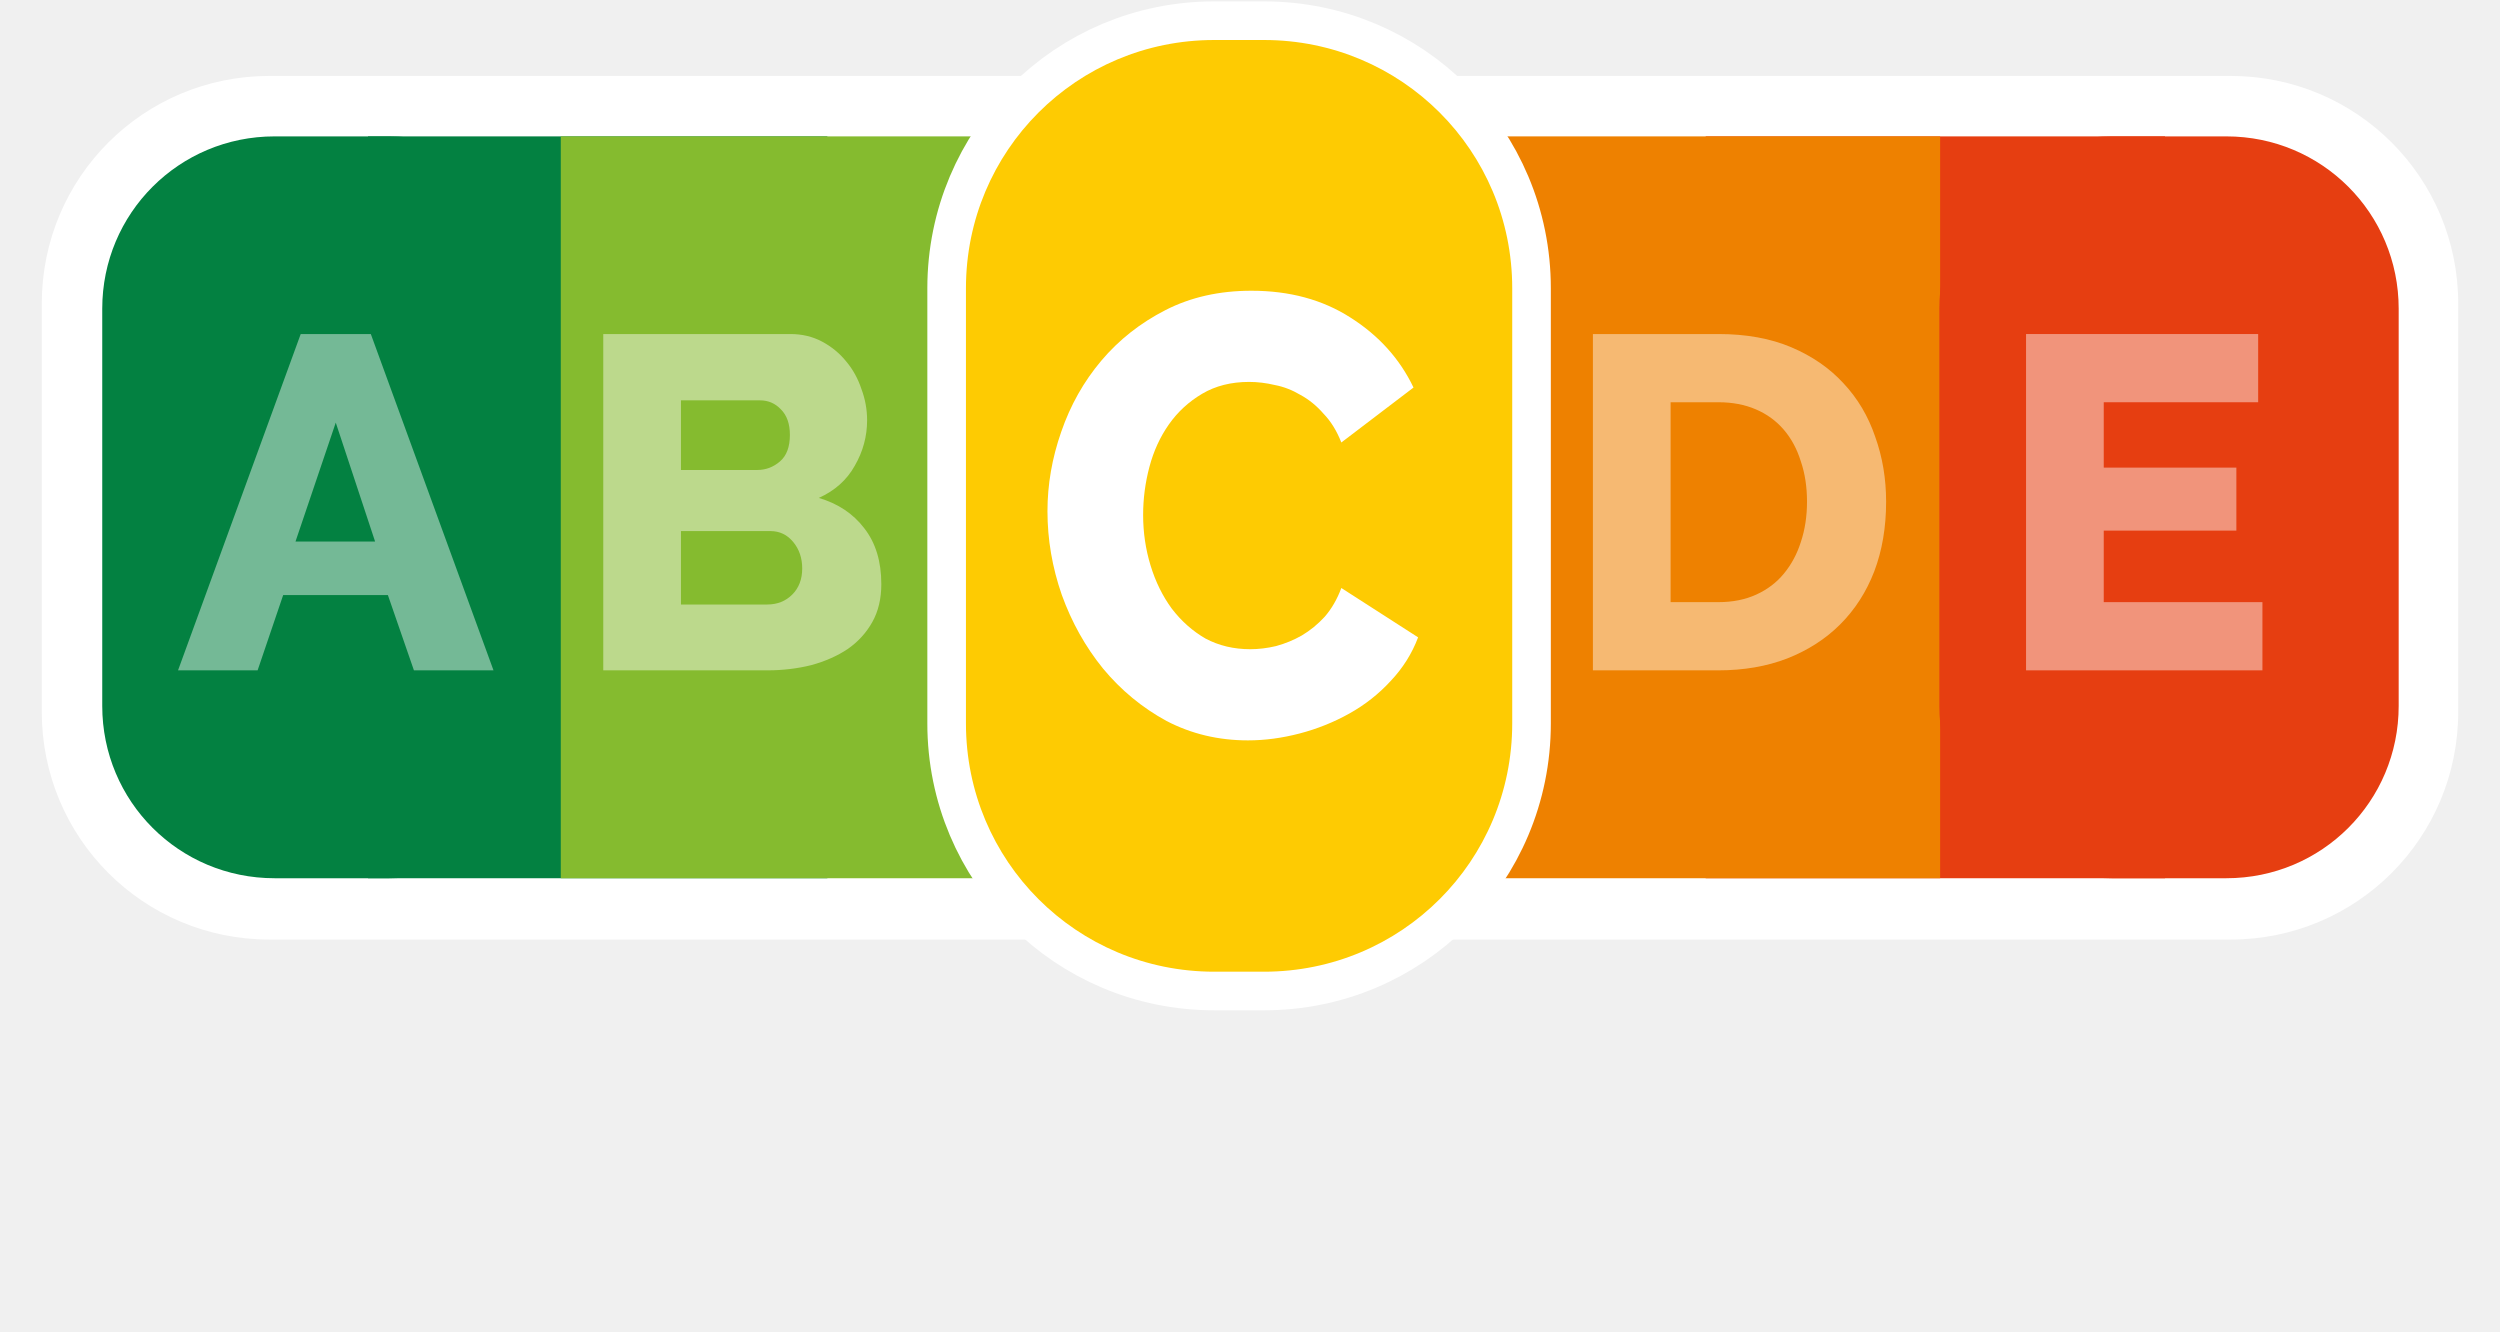
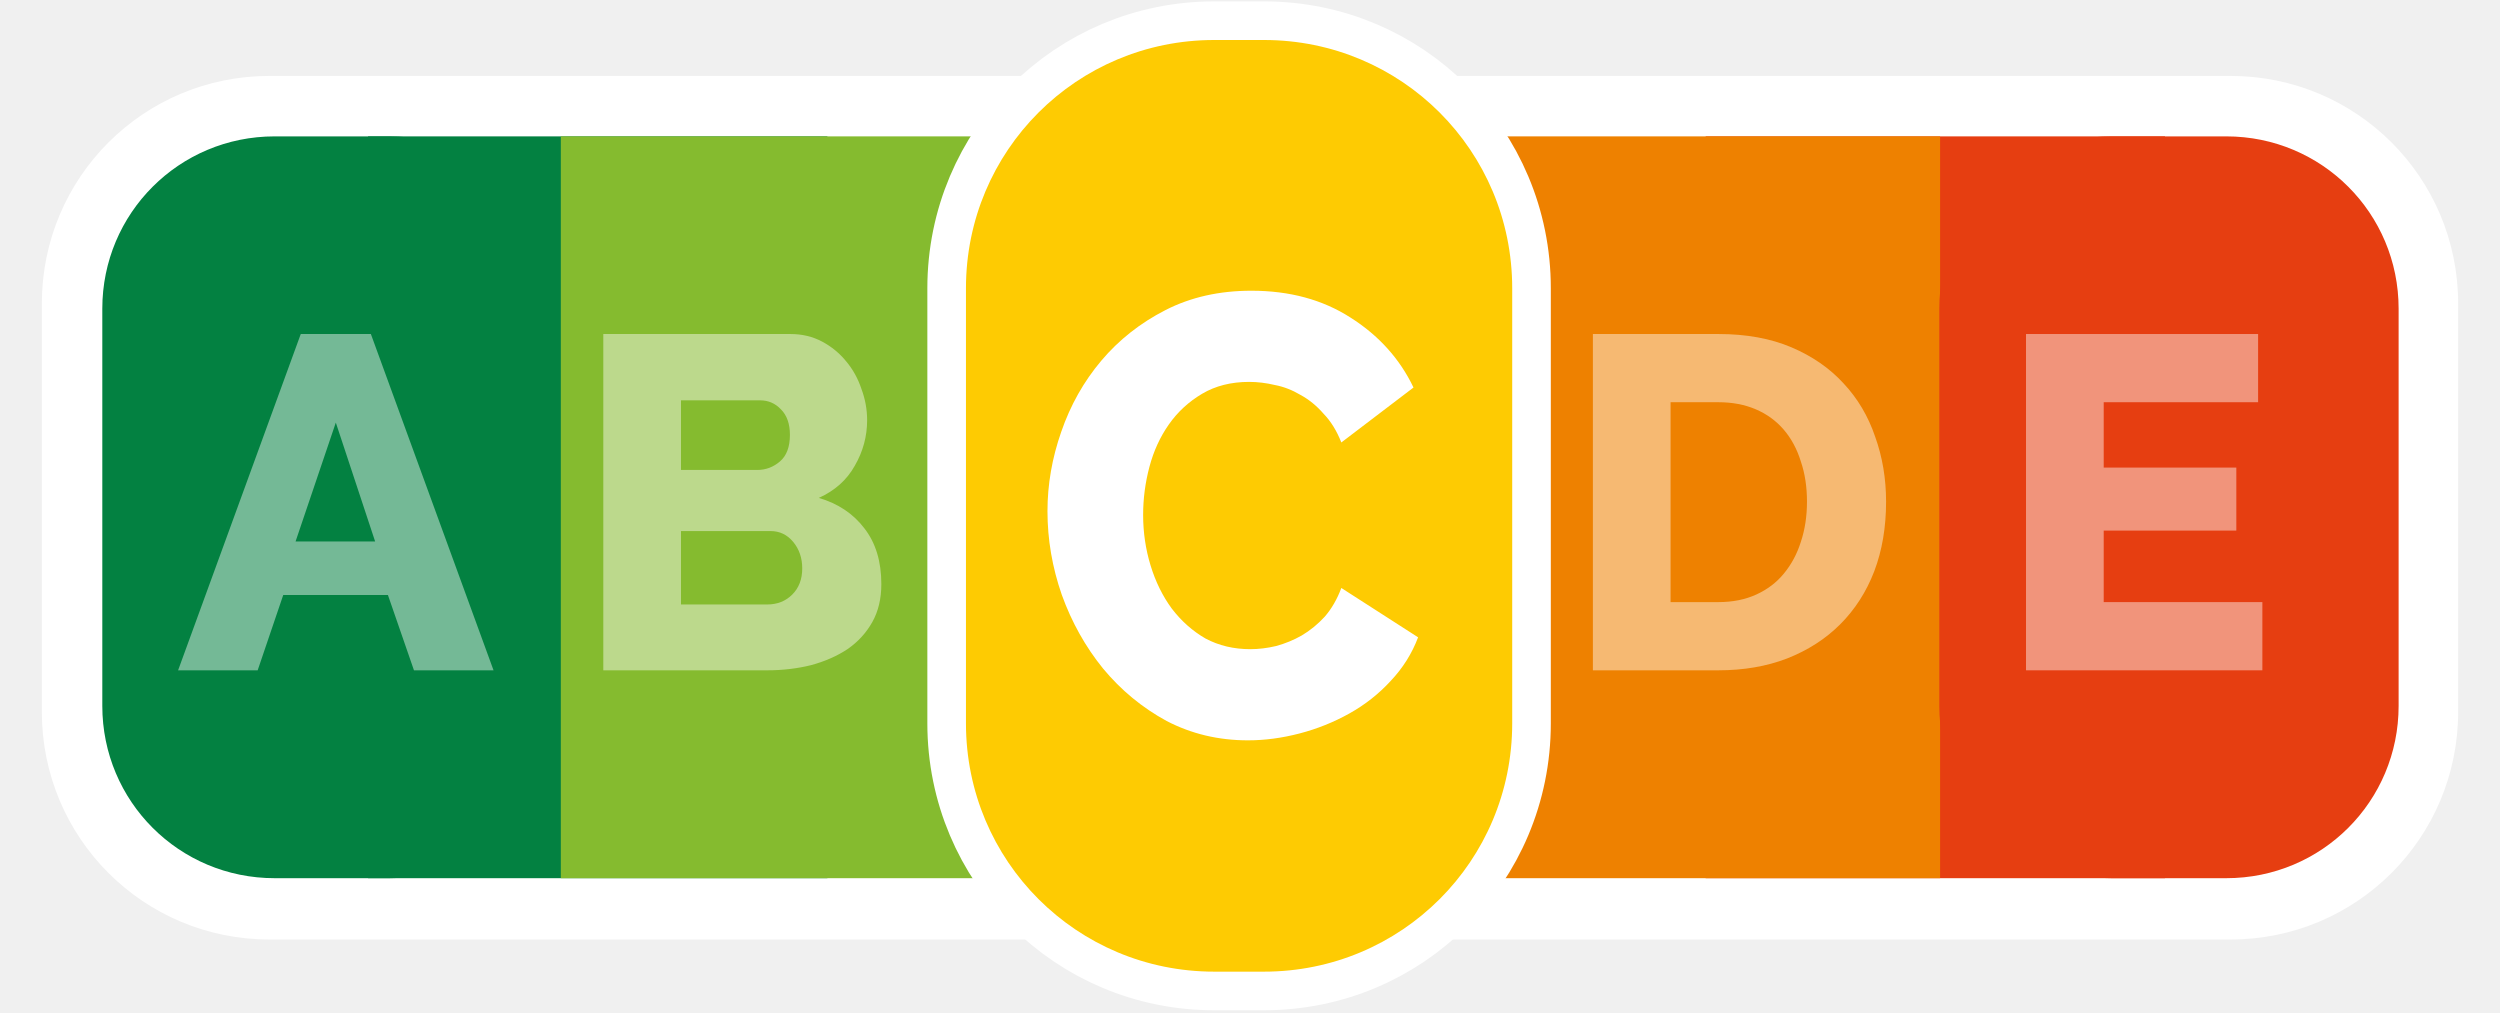
- <svg xmlns="http://www.w3.org/2000/svg" width="244.08" height="130" viewBox="0 250 777.094 1052.362" id="svg4443" version="1.1" style="&#10;    background: #333;&#10;">
+ <svg xmlns="http://www.w3.org/2000/svg" width="244.08" height="98.82" viewBox="0 250 777.094 800" id="svg4443" version="1.1">
  <g id="layer1">
    <path style="opacity:1;fill:#ffffff;fill-opacity:1;fill-rule:evenodd;stroke:none;stroke-width:1;stroke-linecap:round;stroke-linejoin:round;stroke-miterlimit:4;stroke-dasharray:none;stroke-dashoffset:0;stroke-opacity:1" d="m -386.315,310 1549.724,0 c 99.748,0 180.049,80.302 180.049,180.049 l 0,322.481 c 0,99.747 -80.302,180.049 -180.049,180.049 l -1549.724,0 c -99.747,0 -180.049,-80.302 -180.049,-180.049 l 0,-322.481 c 0,-99.747 80.302,-180.049 180.049,-180.049 z" id="rect5333" />
    <path style="opacity:1;fill:#038141;fill-opacity:1;fill-rule:evenodd;stroke:none;stroke-width:1;stroke-linecap:round;stroke-linejoin:round;stroke-miterlimit:4;stroke-dasharray:none;stroke-dashoffset:0;stroke-opacity:1" d="m -308.515,357.791 363.03,0 0,586.315 -363.03,0 z" id="rect5239" />
    <path style="opacity:1;fill:#e63e11;fill-opacity:1;fill-rule:evenodd;stroke:none;stroke-width:1;stroke-linecap:round;stroke-linejoin:round;stroke-miterlimit:4;stroke-dasharray:none;stroke-dashoffset:0;stroke-opacity:1" d="m 748.698,357.791 363.03,0 0,586.315 -363.03,0 z" id="rect5241" />
    <path style="opacity:1;fill:#038141;fill-opacity:1;fill-rule:evenodd;stroke:none;stroke-width:1;stroke-linecap:round;stroke-linejoin:round;stroke-miterlimit:4;stroke-dasharray:none;stroke-dashoffset:0;stroke-opacity:1" d="m -382.381,357.791 90.648,0 c 75.45,0 136.191,60.741 136.191,136.191 l 0,313.932 c 0,75.45 -60.741,136.191 -136.191,136.191 l -90.648,0 c -75.45,0 -136.191,-60.741 -136.191,-136.191 l 0,-313.932 c 0,-75.45 60.741,-136.191 136.191,-136.191 z" id="rect5243" />
    <path style="opacity:1;fill:#ee8100;fill-opacity:1;fill-rule:evenodd;stroke:none;stroke-width:1;stroke-linecap:round;stroke-linejoin:round;stroke-miterlimit:4;stroke-dasharray:none;stroke-dashoffset:0;stroke-opacity:1" d="m 570.957,357.791 363.03,0 0,586.315 -363.03,0 z" id="rect5245" />
    <path id="path5531" style="font-style:normal;font-variant:normal;font-weight:800;font-stretch:normal;font-size:medium;line-height:90%;font-family:Raleway;-inkscape-font-specification:'Raleway Ultra-Bold';letter-spacing:0px;word-spacing:0px;fill:#ffffff;fill-opacity:0.446;stroke:none;stroke-width:1px;stroke-linecap:butt;stroke-linejoin:miter;stroke-opacity:1" d="m 659.561,779.804 0,-265.802 99.208,0 q 32.945,0 57.653,10.482 24.708,10.482 41.18,28.452 16.847,17.97 25.083,42.304 8.611,23.96 8.611,51.289 0,30.324 -9.36,55.032 -9.359,24.334 -26.954,41.929 -17.221,17.221 -41.93,26.955 -24.334,9.359 -54.284,9.359 l -99.208,0 z M 828.776,646.529 q 0,-17.595 -4.867,-31.821 -4.492,-14.6 -13.477,-25.083 -8.985,-10.482 -22.088,-16.098 -13.103,-5.616 -29.575,-5.616 l -37.811,0 0,157.984 37.811,0 q 16.847,0 29.95,-5.99 13.103,-5.99 21.713,-16.472 8.985,-10.857 13.477,-25.083 4.867,-14.6 4.867,-31.821 z" />
    <path style="opacity:1;fill:#fecb02;fill-opacity:1;fill-rule:evenodd;stroke:none;stroke-width:1;stroke-linecap:round;stroke-linejoin:round;stroke-miterlimit:4;stroke-dasharray:none;stroke-dashoffset:0;stroke-opacity:1" d="m 188.259,357.791 383.321,0 0,586.315 -383.321,0 z" id="rect5251" />
    <path style="opacity:1;fill:#85bb2f;fill-opacity:1;fill-rule:evenodd;stroke:none;stroke-width:1;stroke-linecap:round;stroke-linejoin:round;stroke-miterlimit:4;stroke-dasharray:none;stroke-dashoffset:0;stroke-opacity:1" d="m 206.865,357.791 -363.03,0 0,586.315 363.03,0 z" id="rect5253" />
    <path id="path5526" style="font-style:normal;font-variant:normal;font-weight:800;font-stretch:normal;font-size:medium;line-height:90%;font-family:Raleway;-inkscape-font-specification:'Raleway Ultra-Bold';letter-spacing:0px;word-spacing:0px;fill:#ffffff;fill-opacity:0.446;stroke:none;stroke-width:1px;stroke-linecap:butt;stroke-linejoin:miter;stroke-opacity:1" d="m 258.811,653.89 q 0,-23.96 8.985,-47.545 8.985,-23.96 26.206,-42.678 17.221,-18.718 41.929,-30.324 24.708,-11.605 56.155,-11.605 37.437,0 64.766,16.098 27.703,16.098 41.181,41.929 l -47.17,32.945 q -4.492,-10.482 -11.605,-17.221 -6.739,-7.113 -14.975,-11.231 -8.236,-4.492 -16.847,-5.99 -8.611,-1.872 -16.847,-1.872 -17.595,0 -30.698,7.113 -13.103,7.113 -21.713,18.344 -8.61,11.231 -12.729,25.457 -4.118,14.226 -4.118,28.826 0,15.723 4.867,30.324 4.867,14.6 13.852,25.832 9.359,11.231 22.088,17.97 13.103,6.364 29.201,6.364 8.236,0 16.847,-1.872 8.985,-2.246 16.847,-6.364 8.236,-4.492 14.975,-11.231 6.739,-7.113 10.857,-17.221 l 50.165,29.575 q -5.99,14.6 -17.97,26.206 -11.605,11.605 -26.955,19.467 -15.349,7.862 -32.57,11.98 -17.221,4.118 -33.693,4.118 -28.826,0 -53.16,-11.605 -23.96,-11.98 -41.555,-31.447 -17.221,-19.467 -26.955,-44.176 -9.359,-24.708 -9.359,-50.165 z" />
    <path id="path5523" style="font-style:normal;font-variant:normal;font-weight:800;font-stretch:normal;font-size:medium;line-height:90%;font-family:Raleway;-inkscape-font-specification:'Raleway Ultra-Bold';letter-spacing:0px;word-spacing:0px;fill:#ffffff;fill-opacity:0.446;stroke:none;stroke-width:1px;stroke-linecap:butt;stroke-linejoin:miter;stroke-opacity:1" d="m 97.161,711.669 q 0,17.221 -7.113,29.95 -7.113,12.729 -19.467,21.339 -12.354,8.236 -28.826,12.729 -16.472,4.118 -34.816,4.118 l -129.532,0 0,-265.802 147.876,0 q 13.852,0 25.083,5.99 11.231,5.99 19.093,15.723 7.862,9.359 11.98,21.713 4.492,11.98 4.492,24.708 0,19.093 -9.734,35.939 -9.359,16.847 -28.452,25.457 22.837,6.739 35.94,23.96 13.477,17.221 13.477,44.176 z M 34.641,699.315 q 0,-12.354 -7.113,-20.965 -7.113,-8.61 -17.97,-8.61 l -70.756,0 0,58.027 68.135,0 q 11.98,0 19.842,-7.862 7.862,-7.862 7.862,-20.59 z m -95.839,-132.901 0,55.032 60.273,0 q 10.108,0 17.97,-6.739 7.862,-6.739 7.862,-20.965 0,-13.103 -7.113,-20.216 -6.739,-7.113 -16.472,-7.113 l -62.52,0 z" />
    <path style="opacity:1;fill:#0039ff;fill-opacity:0.63;fill-rule:evenodd;stroke:#ffffff;stroke-width:61.032;stroke-linecap:round;stroke-linejoin:round;stroke-miterlimit:4;stroke-dasharray:none;stroke-dashoffset:0;stroke-opacity:1" d="m 360.257,281.616 39.326,0 c 108.699,0 196.208,87.509 196.208,196.208 l 0,343.941 c 0,108.699 -87.509,196.208 -196.208,196.208 l -39.326,0 c -108.699,0 -196.208,-87.509 -196.208,-196.208 l 0,-343.941 c 0,-108.699 87.509,-196.208 196.208,-196.208 z" id="rect5263" />
    <path id="path5519" style="font-style:normal;font-variant:normal;font-weight:800;font-stretch:normal;font-size:medium;line-height:90%;font-family:Raleway;-inkscape-font-specification:'Raleway Ultra-Bold';letter-spacing:0px;word-spacing:0px;fill:#ffffff;fill-opacity:0.446;stroke:none;stroke-width:1px;stroke-linecap:butt;stroke-linejoin:miter;stroke-opacity:1" d="m -361.712,514.002 55.407,0 96.962,265.802 -62.894,0 -20.59,-59.525 -82.736,0 -20.216,59.525 -62.894,0 96.962,-265.802 z m 58.776,163.974 -31.073,-93.967 -31.821,93.967 62.894,0 z" />
    <path style="opacity:1;fill:#e63e11;fill-opacity:1;fill-rule:evenodd;stroke:none;stroke-width:1;stroke-linecap:round;stroke-linejoin:round;stroke-miterlimit:4;stroke-dasharray:none;stroke-dashoffset:0;stroke-opacity:1" d="m 1069.556,357.791 90.647,0 c 75.45,0 136.192,60.741 136.192,136.191 l 0,313.932 c 0,75.45 -60.742,136.191 -136.192,136.191 l -90.647,0 c -75.45,0 -136.192,-60.741 -136.192,-136.191 l 0,-313.932 c 0,-75.45 60.742,-136.191 136.192,-136.191 z" id="rect5269" />
    <path id="path5515" style="font-style:normal;font-variant:normal;font-weight:800;font-stretch:normal;font-size:medium;line-height:90%;font-family:Raleway;-inkscape-font-specification:'Raleway Ultra-Bold';letter-spacing:0px;word-spacing:0px;fill:#ffffff;fill-opacity:0.446;stroke:none;stroke-width:1px;stroke-linecap:butt;stroke-linejoin:miter;stroke-opacity:1" d="m 1188.707,725.895 0,53.909 -186.811,0 0,-265.802 183.441,0 0,53.909 -122.044,0 0,51.663 104.824,0 0,49.791 -104.824,0 0,56.53 125.414,0 z" />
    <path style="opacity:1;fill:#fecb02;fill-opacity:1;fill-rule:evenodd;stroke:none;stroke-width:15.945;stroke-linecap:round;stroke-linejoin:round;stroke-miterlimit:4;stroke-dasharray:none;stroke-dashoffset:0;stroke-opacity:1" d="m 360.257,281.616 39.326,0 c 108.699,0 196.208,87.509 196.208,196.208 l 0,343.941 c 0,108.699 -87.509,196.208 -196.208,196.208 l -39.326,0 c -108.699,0 -196.208,-87.509 -196.208,-196.208 l 0,-343.941 c 0,-108.699 87.509,-196.208 196.208,-196.208 z" id="rect5275" />
    <path id="path5511" style="font-style:normal;font-variant:normal;font-weight:800;font-stretch:normal;font-size:medium;line-height:90%;font-family:Raleway;-inkscape-font-specification:'Raleway Ultra-Bold';letter-spacing:0px;word-spacing:0px;fill:#ffffff;fill-opacity:1;stroke:none;stroke-width:1px;stroke-linecap:butt;stroke-linejoin:miter;stroke-opacity:1" d="m 228.474,654.011 q 0,-31.589 10.866,-62.684 10.866,-31.589 31.693,-56.267 20.827,-24.679 50.708,-39.98 29.882,-15.301 67.913,-15.301 45.275,0 78.326,21.224 33.503,21.224 49.802,55.28 l -57.046,43.435 q -5.433,-13.82 -14.036,-22.704 -8.149,-9.378 -18.11,-14.807 -9.96,-5.923 -20.374,-7.897 -10.413,-2.468 -20.374,-2.468 -21.279,0 -37.126,9.378 -15.846,9.378 -26.26,24.185 -10.413,14.807 -15.394,33.563 -4.98,18.756 -4.98,38.005 0,20.73 5.886,39.98 5.886,19.25 16.752,34.057 11.319,14.807 26.712,23.692 15.846,8.391 35.315,8.391 9.961,0 20.374,-2.468 10.866,-2.961 20.374,-8.391 9.96,-5.923 18.11,-14.807 8.149,-9.378 13.13,-22.704 l 60.669,38.992 q -7.244,19.249 -21.732,34.55 -14.036,15.301 -32.598,25.666 -18.563,10.365 -39.389,15.794 -20.827,5.429 -40.748,5.429 -34.862,0 -64.291,-15.301 -28.976,-15.794 -50.255,-41.46 -20.827,-25.666 -32.598,-58.242 -11.319,-32.576 -11.319,-66.139 z" />
  </g>
</svg>
